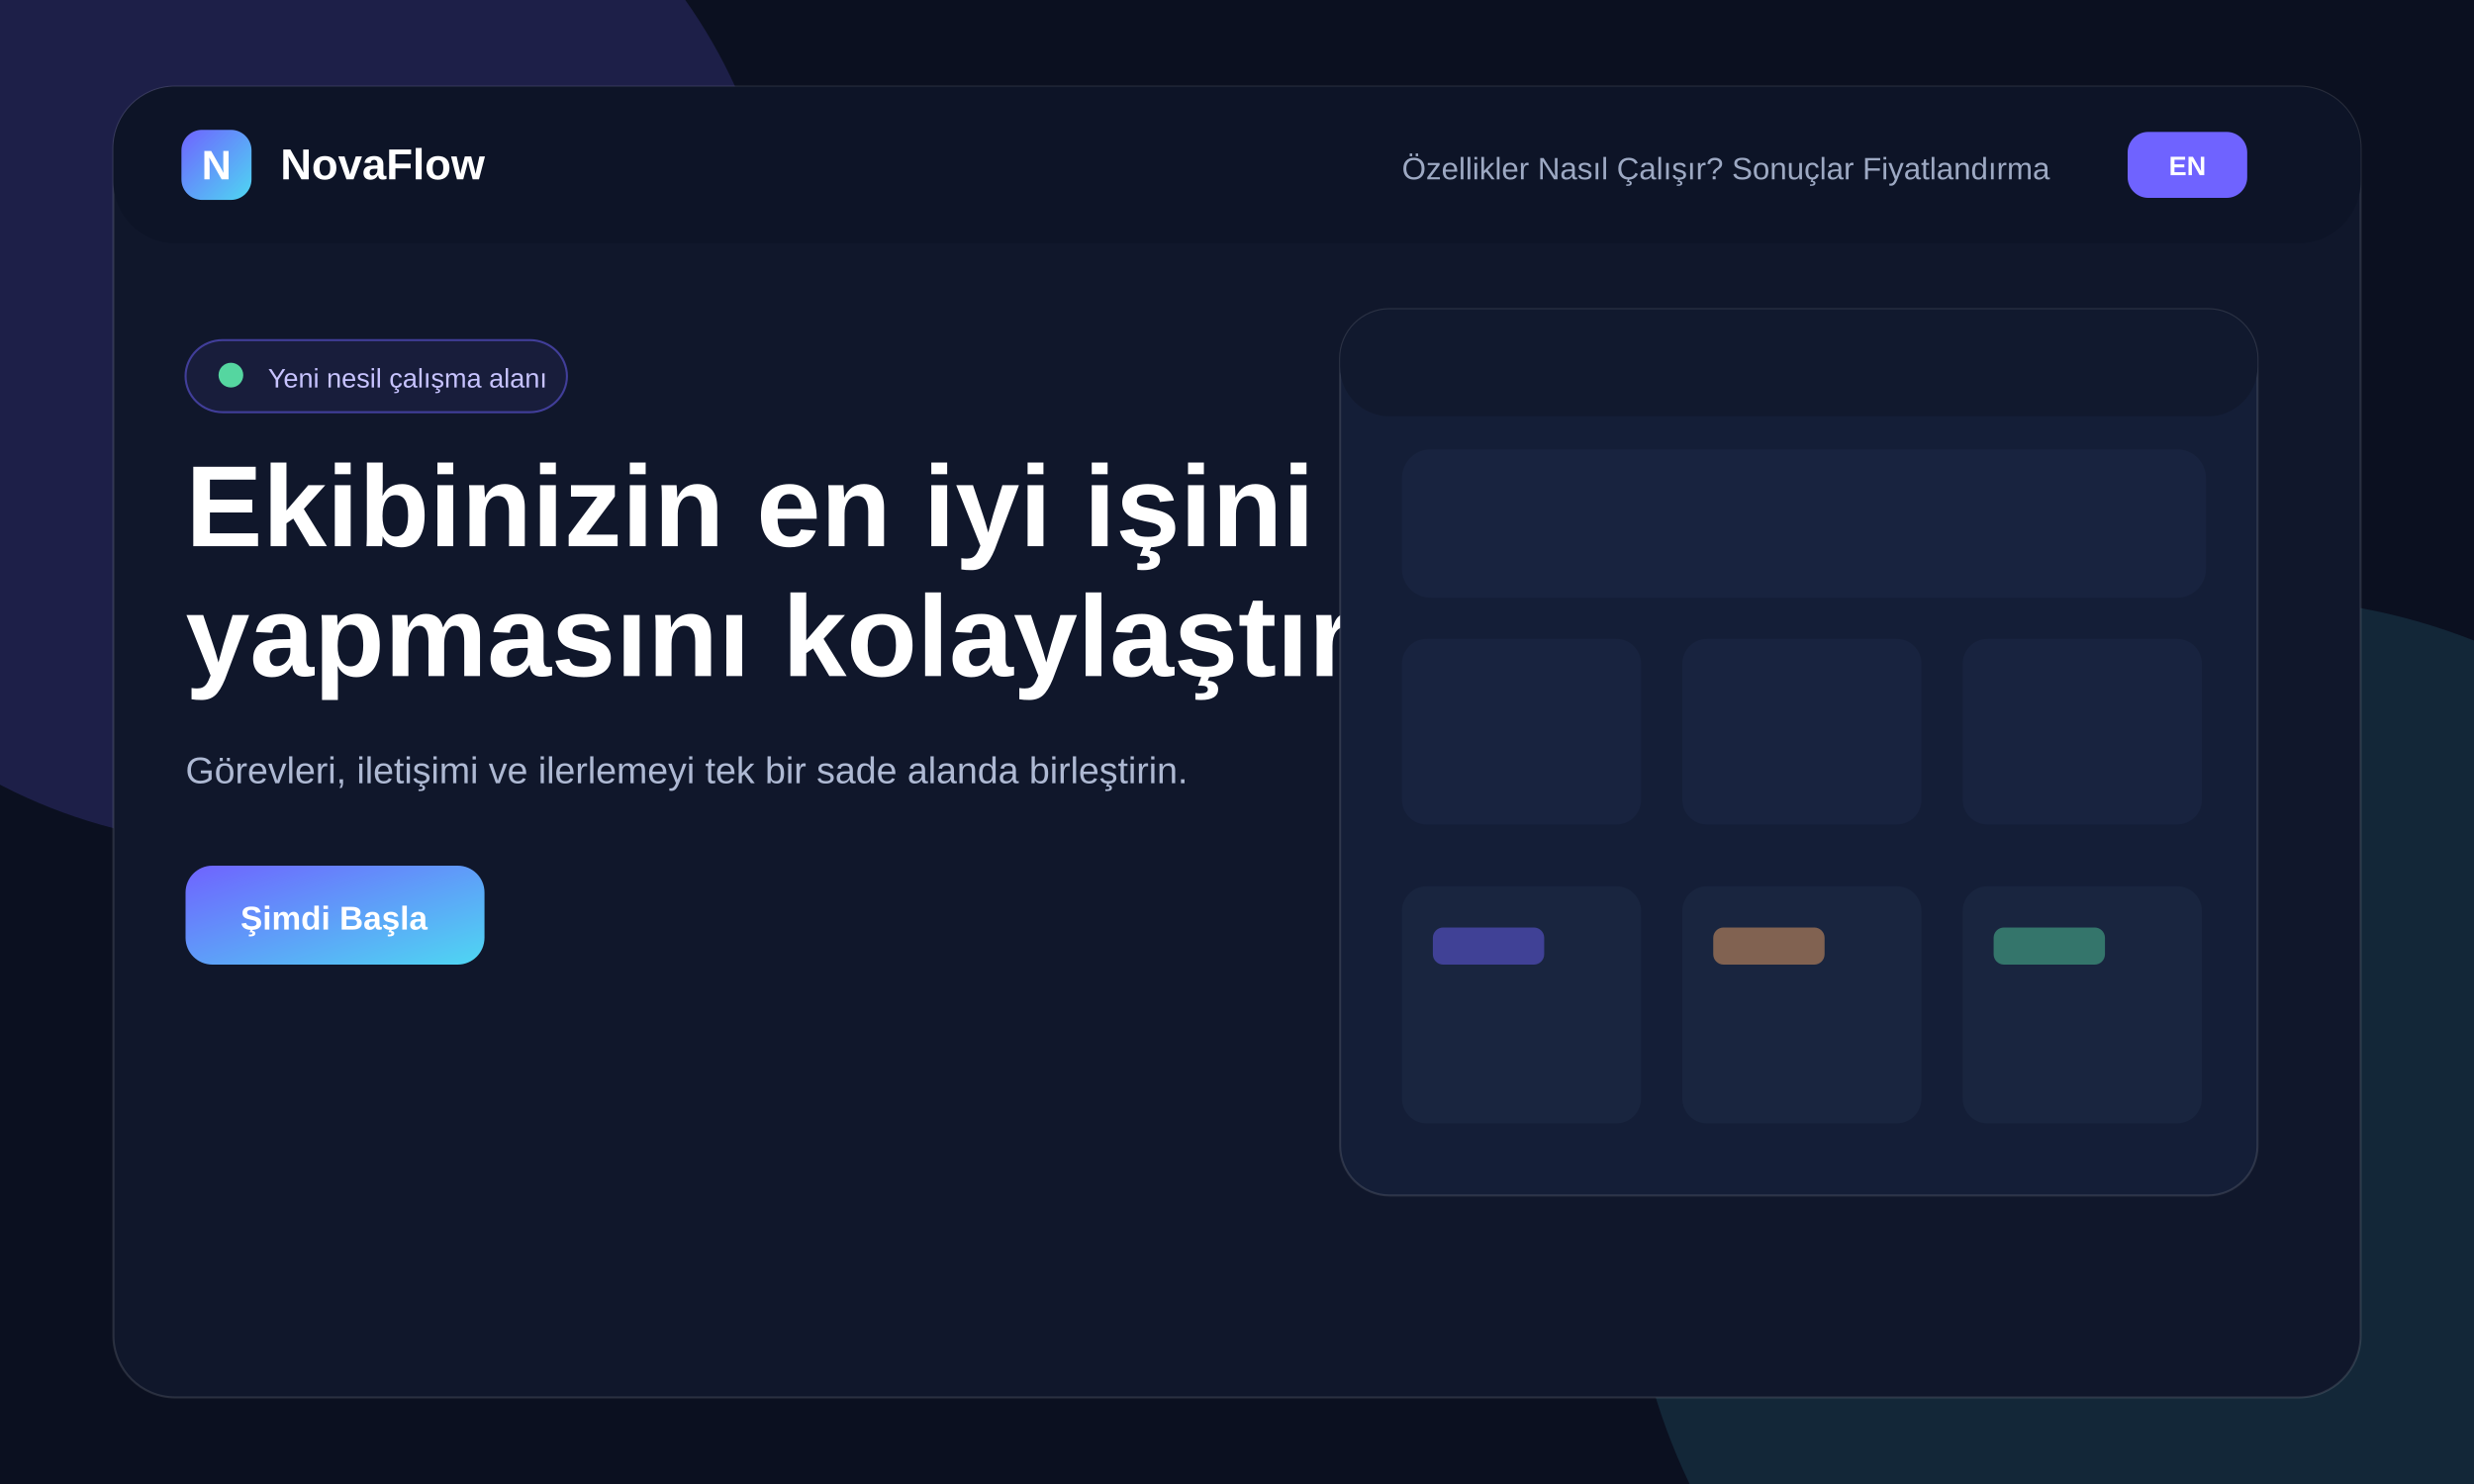
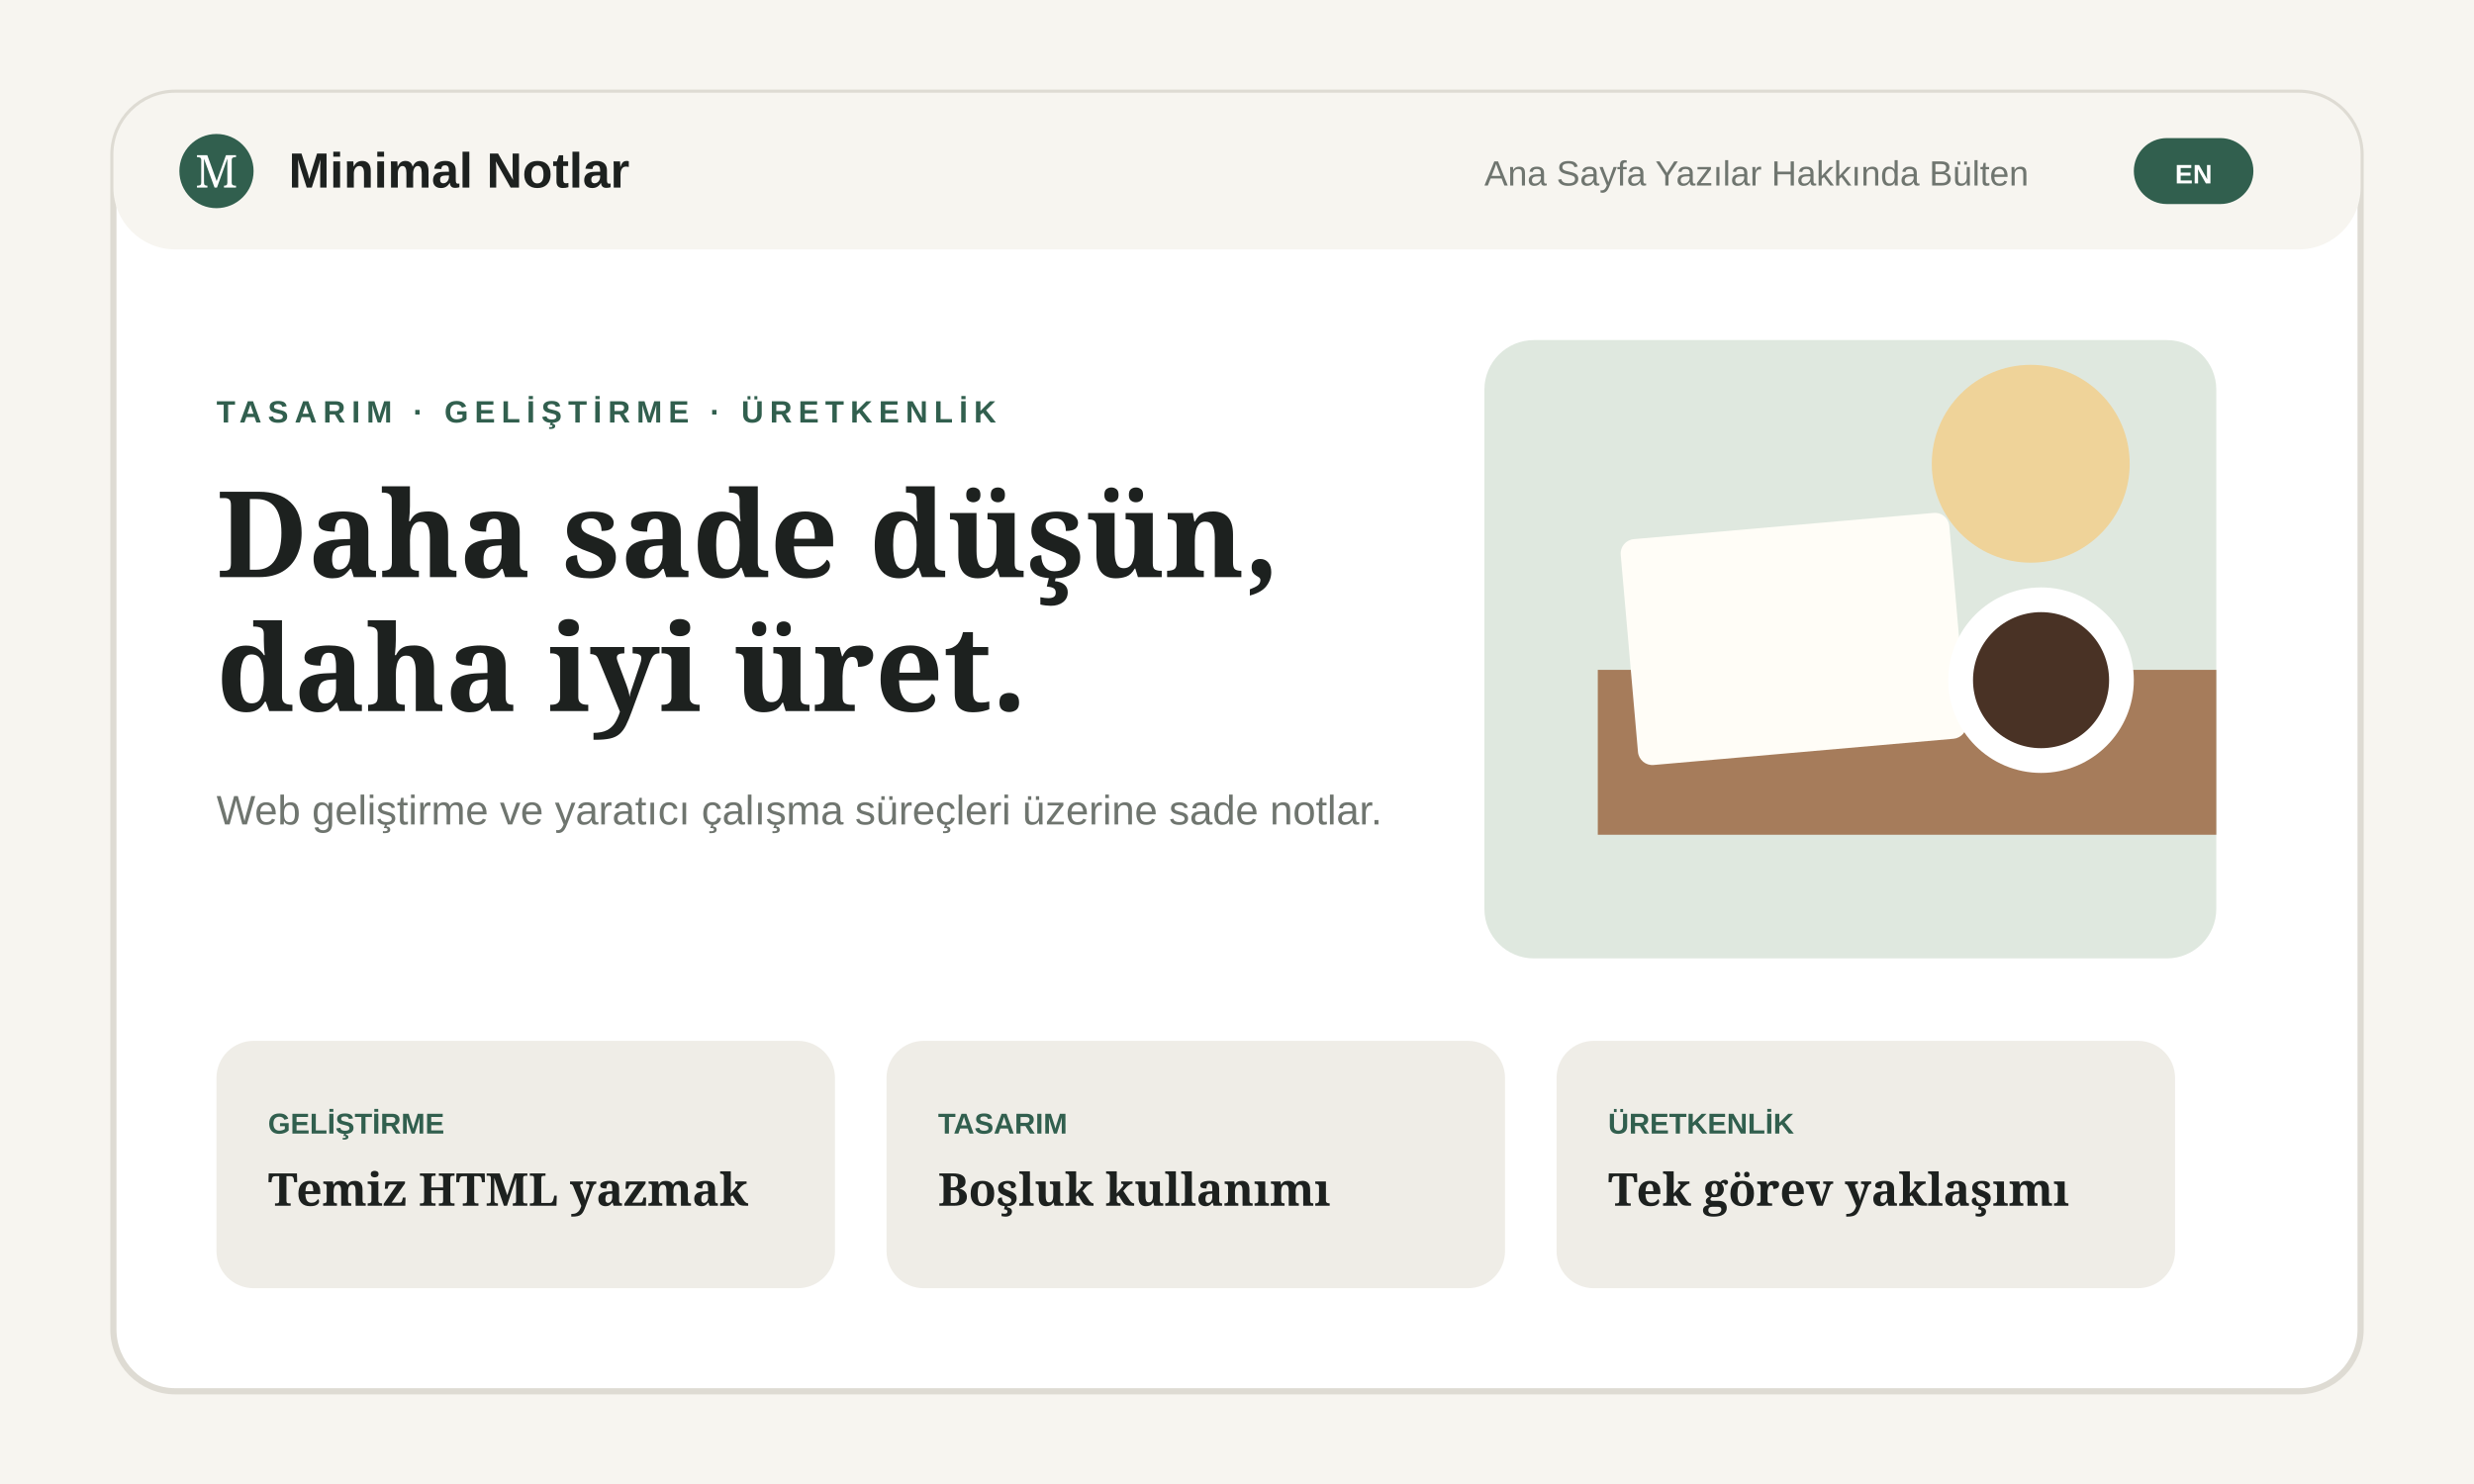
<svg xmlns="http://www.w3.org/2000/svg" width="1200" height="720" viewBox="0 0 1200 720">
-   <defs>
-     <linearGradient id="g" x1="0" y1="0" x2="1" y2="1">
-       <stop stop-color="#6f63ff" />
-       <stop offset="1" stop-color="#4ed7f2" />
-     </linearGradient>
-   </defs>
-   <rect width="1200" height="720" fill="#0b1020" />
-   <circle cx="120" cy="150" r="260" fill="#6f63ff" opacity=".18" />
-   <circle cx="1090" cy="590" r="300" fill="#4ed7f2" opacity=".12" />
-   <rect x="55" y="42" width="1090" height="636" rx="30" fill="#10172b" stroke="#fff" stroke-opacity=".12" />
-   <rect x="55" y="42" width="1090" height="76" rx="30" fill="#0d1427" />
-   <rect x="88" y="63" width="34" height="34" rx="10" fill="url(#g)" />
-   <text x="105" y="87" text-anchor="middle" fill="#fff" font-family="Arial" font-size="20" font-weight="800">N</text>
-   <text x="136" y="87" fill="#fff" font-family="Arial" font-size="21" font-weight="700">NovaFlow</text>
-   <text x="680" y="87" fill="#9da9c3" font-family="Arial" font-size="15">Özellikler   Nasıl Çalışır?   Sonuçlar   Fiyatlandırma</text>
-   <rect x="1032" y="64" width="58" height="32" rx="10" fill="#6f63ff" />
-   <text x="1061" y="85" text-anchor="middle" fill="#fff" font-family="Arial" font-size="13" font-weight="700">EN</text>
-   <rect x="90" y="165" width="185" height="35" rx="18" fill="#181d3b" stroke="#6f63ff" stroke-opacity=".5" />
-   <circle cx="112" cy="182" r="6" fill="#55d6a0" />
-   <text x="130" y="188" fill="#c7c3ff" font-family="Arial" font-size="13">Yeni nesil çalışma alanı</text>
-   <text x="90" y="265" fill="#fff" font-family="Arial" font-size="56" font-weight="800">Ekibinizin en iyi işini</text>
-   <text x="90" y="328" fill="#fff" font-family="Arial" font-size="56" font-weight="800">yapmasını kolaylaştırın.</text>
-   <text x="90" y="380" fill="#aeb9d3" font-family="Arial" font-size="18">Görevleri, iletişimi ve ilerlemeyi tek bir sade alanda birleştirin.</text>
-   <rect x="90" y="420" width="145" height="48" rx="13" fill="url(#g)" />
-   <text x="162" y="451" text-anchor="middle" fill="#fff" font-family="Arial" font-size="16" font-weight="700">Şimdi Başla</text>
-   <rect x="650" y="150" width="445" height="430" rx="24" fill="#141e37" stroke="#fff" stroke-opacity=".12" />
-   <rect x="650" y="150" width="445" height="52" rx="24" fill="#11192e" />
-   <rect x="680" y="218" width="390" height="72" rx="14" fill="#18233f" />
-   <rect x="680" y="310" width="116" height="90" rx="12" fill="#18233f" />
-   <rect x="816" y="310" width="116" height="90" rx="12" fill="#18233f" />
-   <rect x="952" y="310" width="116" height="90" rx="12" fill="#18233f" />
-   <rect x="680" y="430" width="116" height="115" rx="12" fill="#19253f" />
-   <rect x="816" y="430" width="116" height="115" rx="12" fill="#19253f" />
-   <rect x="952" y="430" width="116" height="115" rx="12" fill="#19253f" />
-   <rect x="695" y="450" width="54" height="18" rx="5" fill="#6f63ff" opacity=".45" />
-   <rect x="831" y="450" width="54" height="18" rx="5" fill="#ffad67" opacity=".45" />
-   <rect x="967" y="450" width="54" height="18" rx="5" fill="#55d6a0" opacity=".45" />
+   <rect width="1200" height="720" fill="#f7f5f0" />
+   <rect x="55" y="45" width="1090" height="630" rx="30" fill="#fff" stroke="#dedbd3" stroke-width="3" />
+   <rect x="55" y="45" width="1090" height="76" rx="30" fill="#f7f5f0" />
+   <circle cx="105" cy="83" r="18" fill="#315f4e" />
+   <text x="105" y="91" text-anchor="middle" fill="#fff" font-family="Georgia" font-size="22">M</text>
+   <text x="140" y="91" fill="#1d211f" font-family="Arial" font-weight="700" font-size="24">Minimal Notlar</text>
+   <text x="720" y="90" fill="#6f756f" font-family="Arial" font-size="17">Ana Sayfa   Yazılar   Hakkında   Bülten</text>
+   <rect x="1035" y="67" width="58" height="32" rx="16" fill="#315f4e" />
+   <text x="1064" y="89" text-anchor="middle" fill="#fff" font-family="Arial" font-weight="700" font-size="13">EN</text>
+   <text x="105" y="205" fill="#315f4e" font-family="Arial" font-weight="700" font-size="15" letter-spacing="3">TASARIM · GELİŞTİRME · ÜRETKENLİK</text>
+   <text x="105" y="280" fill="#1d211f" font-family="Georgia" font-weight="700" font-size="58">Daha sade düşün,</text>
+   <text x="105" y="345" fill="#1d211f" font-family="Georgia" font-weight="700" font-size="58">daha iyi üret.</text>
+   <text x="105" y="400" fill="#6f756f" font-family="Arial" font-size="20">Web geliştirme ve yaratıcı çalışma süreçleri üzerine sade notlar.</text>
+   <rect x="720" y="165" width="355" height="300" rx="24" fill="#dfe8df" />
+   <circle cx="985" cy="225" r="48" fill="#efd399" />
+   <rect x="775" y="325" width="300" height="80" fill="#a67c5b" />
+   <rect x="790" y="255" width="160" height="110" rx="7" fill="#fffdf7" transform="rotate(-5 870 310)" />
+   <circle cx="990" cy="330" r="39" fill="#493225" stroke="#fff" stroke-width="12" />
+   <rect x="105" y="505" width="300" height="120" rx="18" fill="#efede7" />
+   <rect x="430" y="505" width="300" height="120" rx="18" fill="#efede7" />
+   <rect x="755" y="505" width="300" height="120" rx="18" fill="#efede7" />
+   <text x="130" y="550" fill="#315f4e" font-family="Arial" font-weight="700" font-size="14">GELİŞTİRME</text>
+   <text x="130" y="585" fill="#1d211f" font-family="Georgia" font-weight="700" font-size="22">Temiz HTML yazmak</text>
+   <text x="455" y="550" fill="#315f4e" font-family="Arial" font-weight="700" font-size="14">TASARIM</text>
+   <text x="455" y="585" fill="#1d211f" font-family="Georgia" font-weight="700" font-size="22">Boşluk kullanımı</text>
+   <text x="780" y="550" fill="#315f4e" font-family="Arial" font-weight="700" font-size="14">ÜRETKENLİK</text>
+   <text x="780" y="585" fill="#1d211f" font-family="Georgia" font-weight="700" font-size="22">Tek görev yaklaşımı</text>
</svg>
